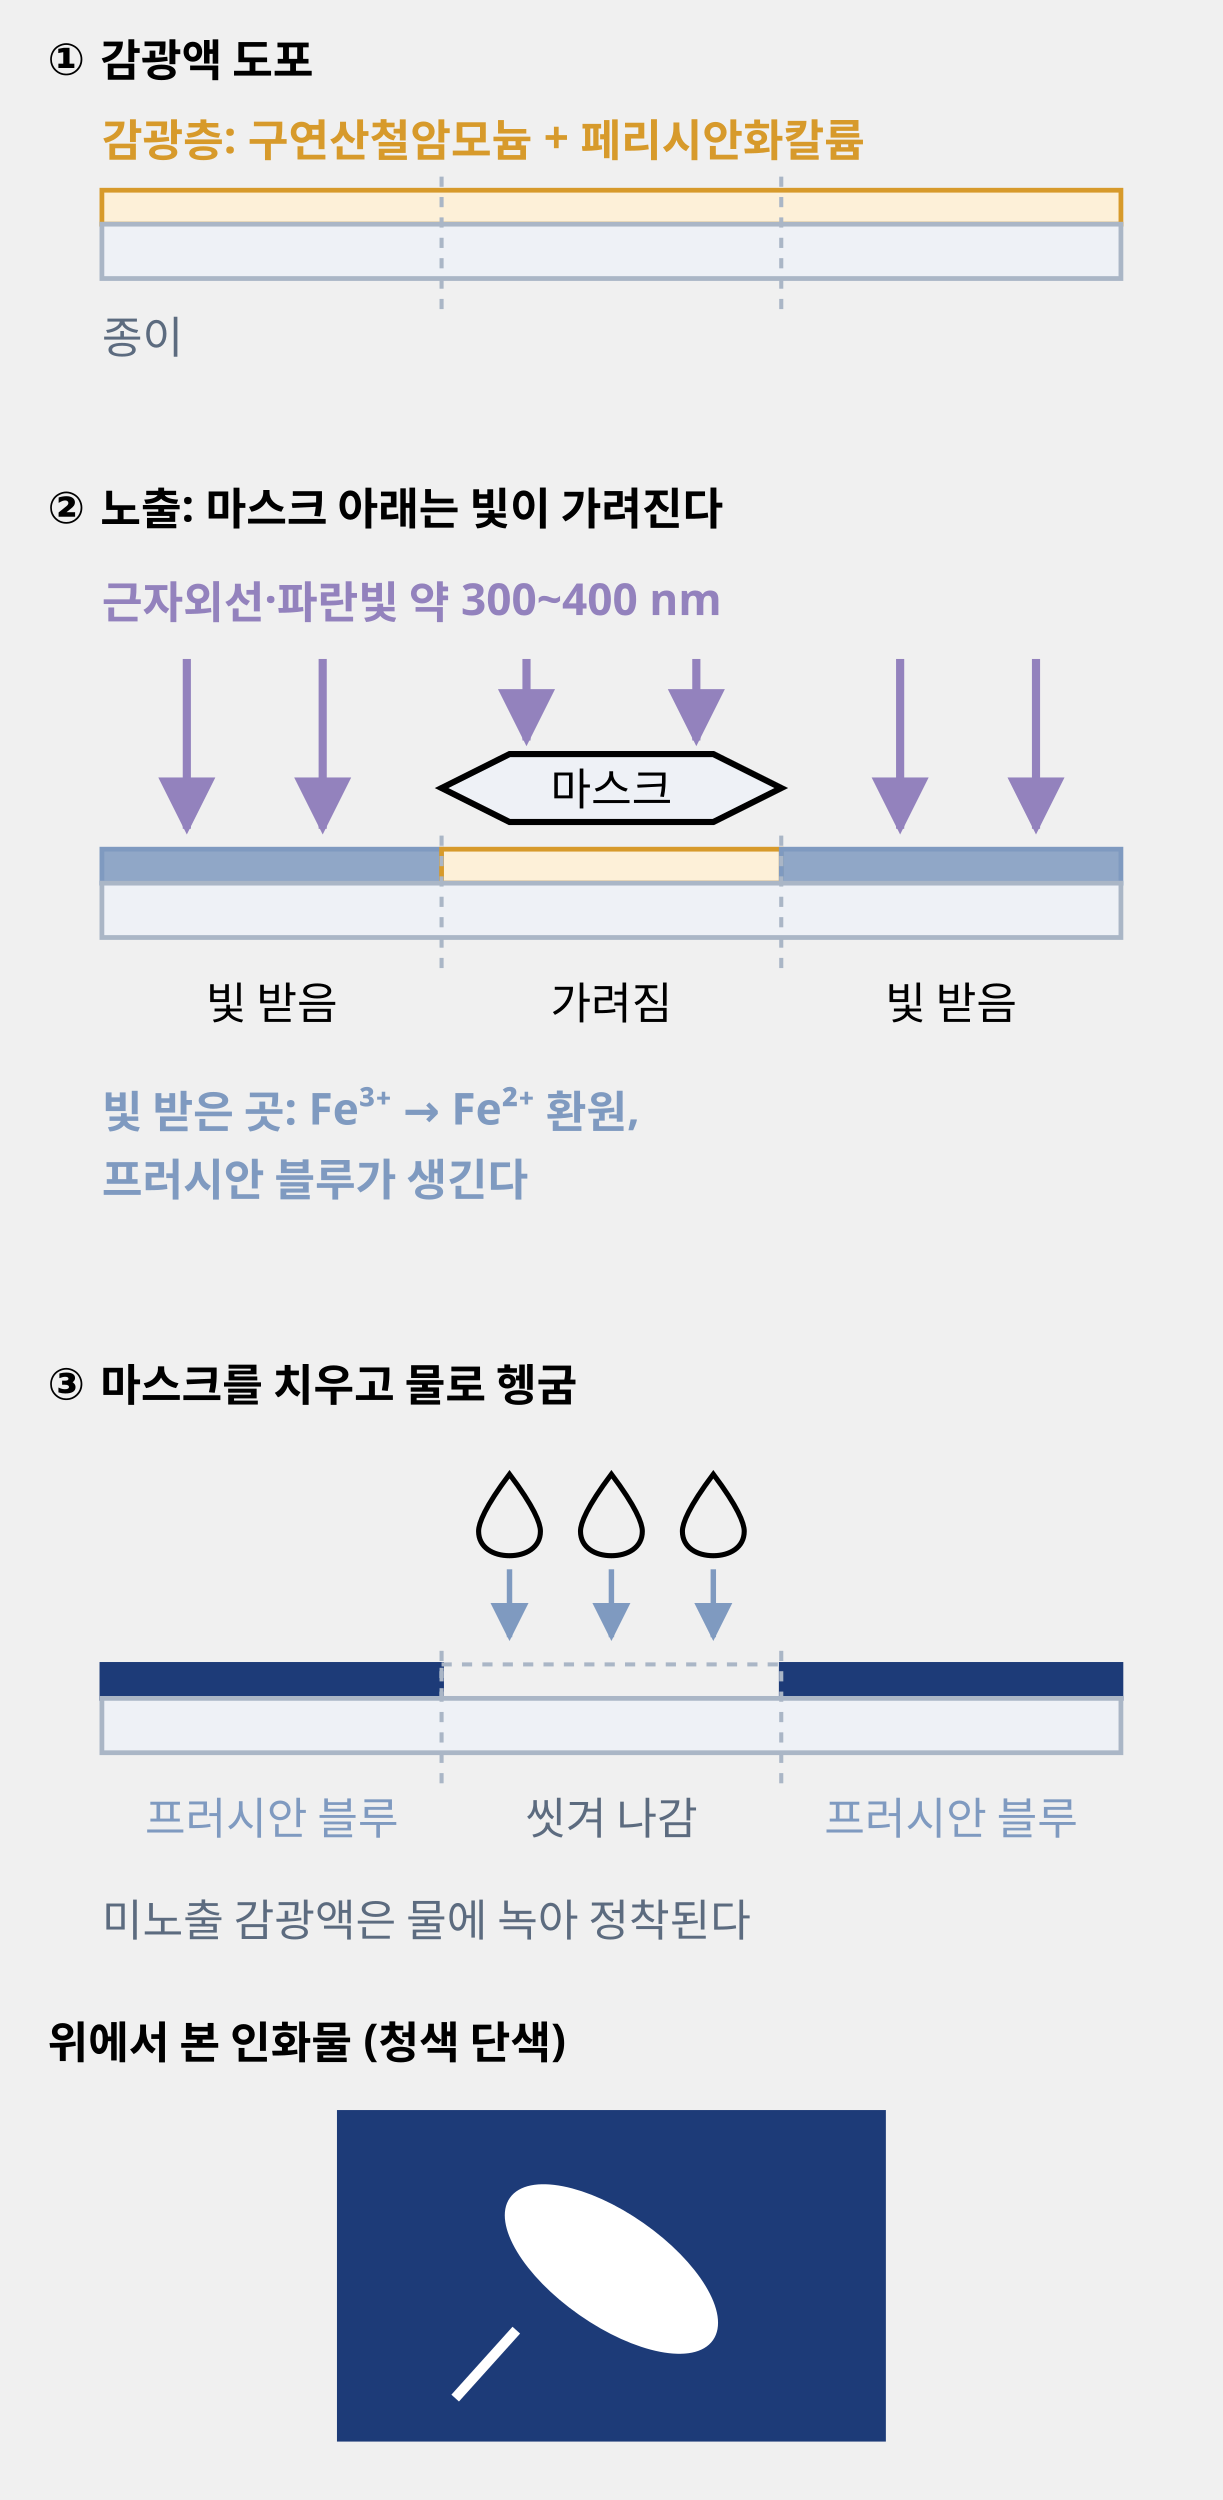
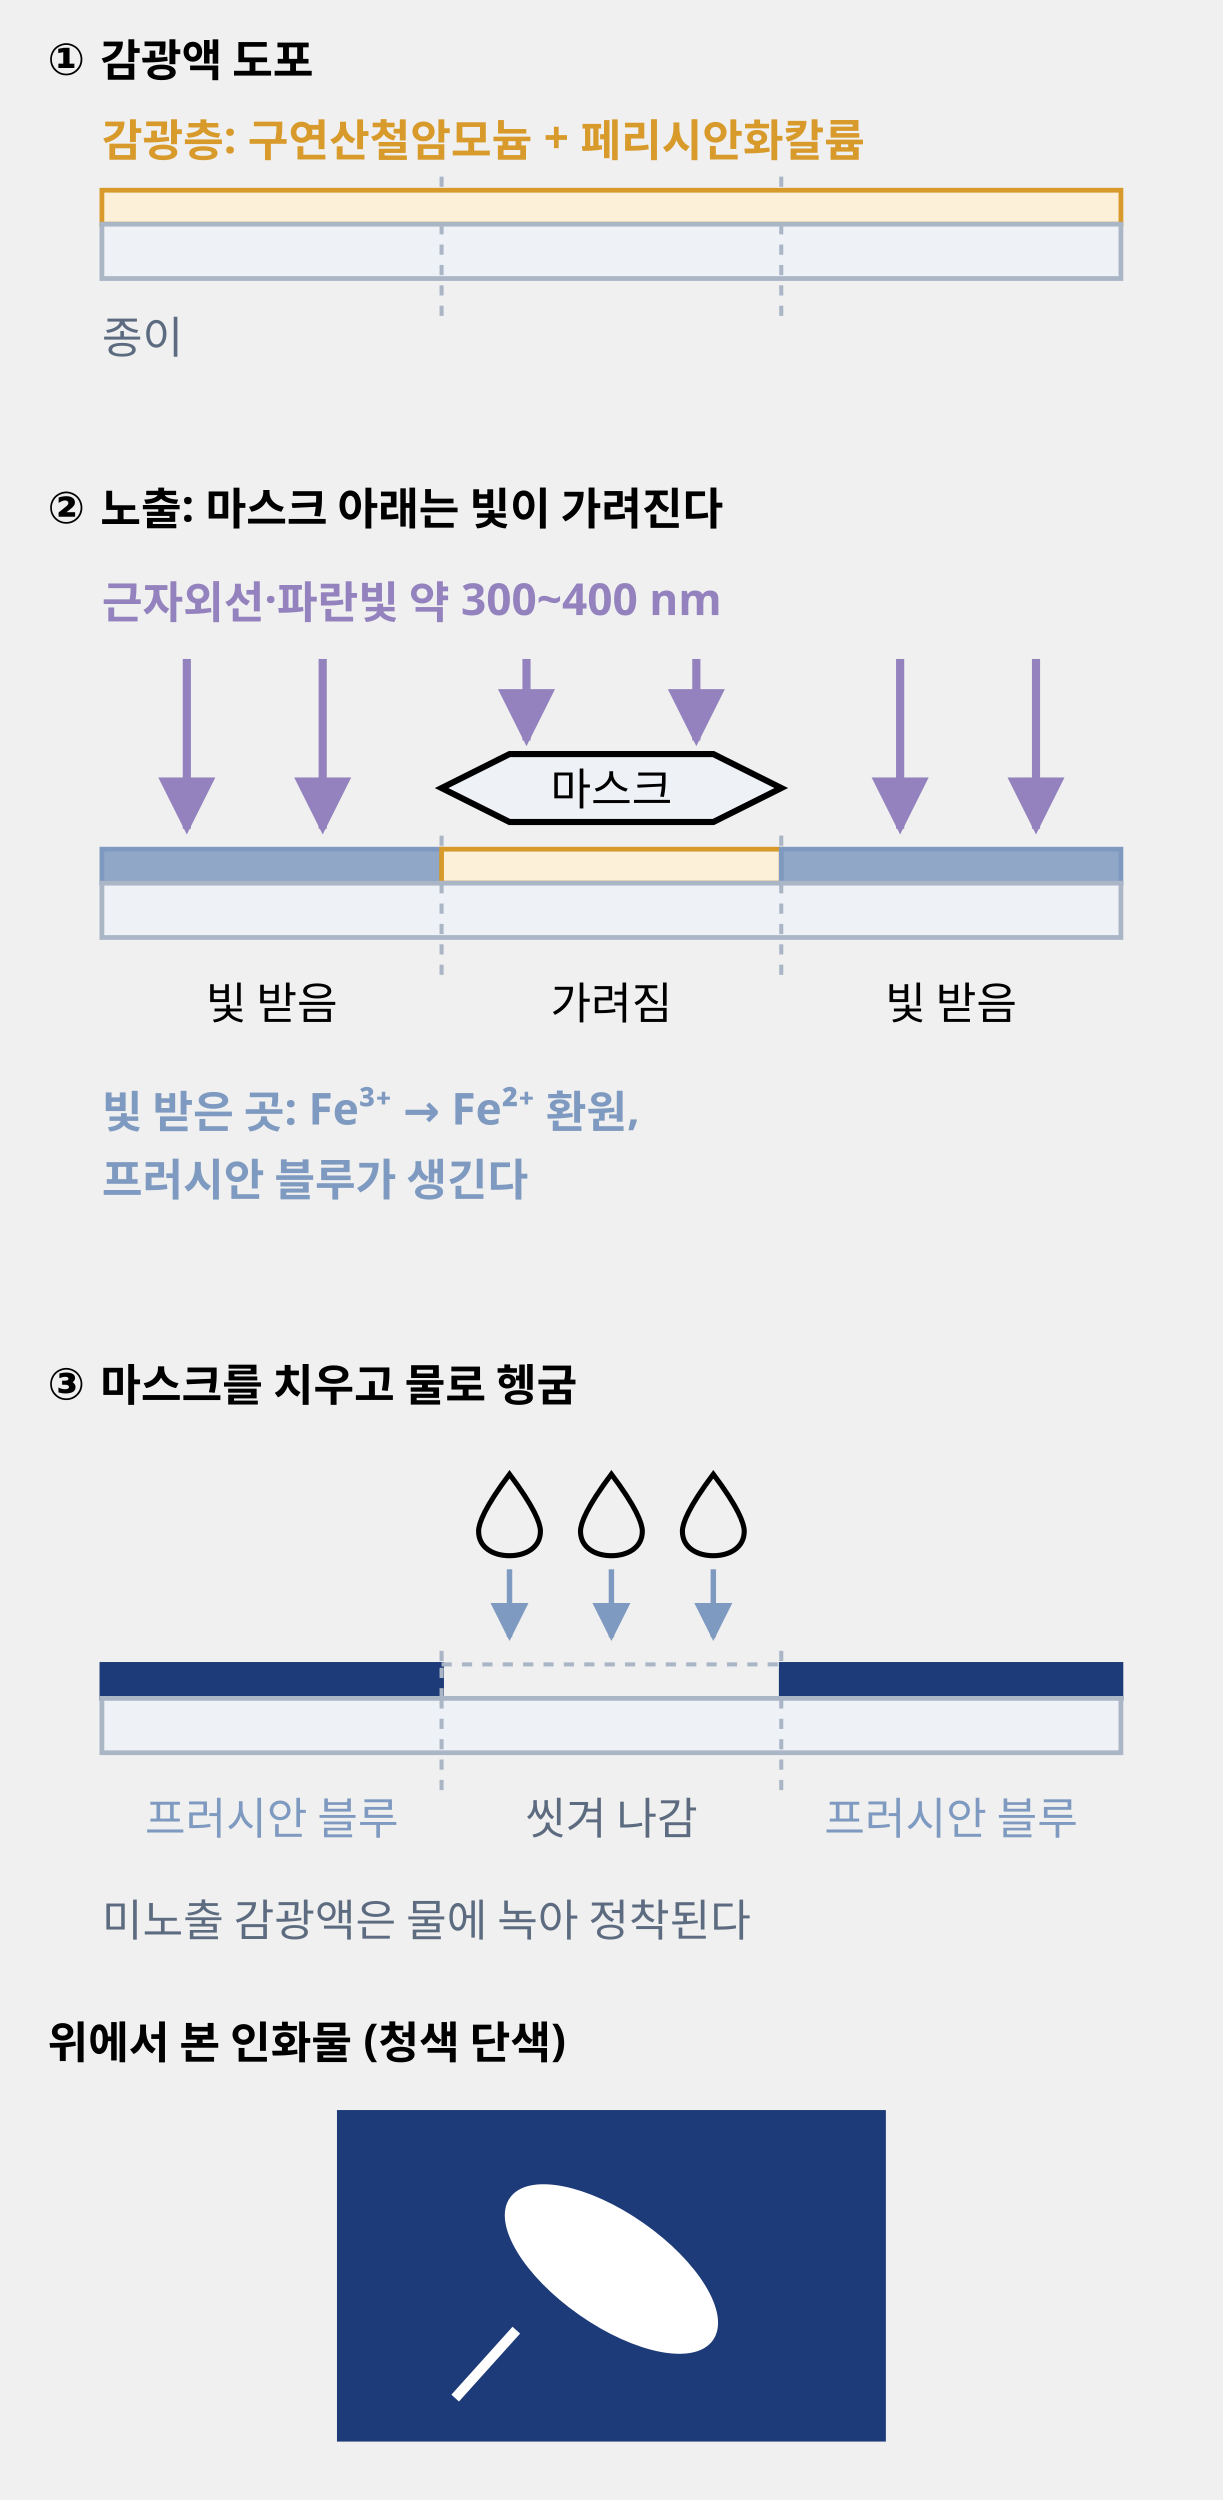
<svg xmlns="http://www.w3.org/2000/svg" class="si si-illus" viewBox="0 0 360 736" style="max-width:360px;color:var(--si-ink,var(--text,#1f2328))" role="img" aria-labelledby="ammonium-iron-citrate-t" font-family="'Pretendard','Noto Sans KR','Apple SD Gothic Neo',sans-serif" font-size="13" fill="currentColor">
  <defs>
    <marker id="ammonium-iron-citrate-ar" viewBox="0 0 10 10" refX="9" refY="5" markerWidth="7" markerHeight="7" orient="auto-start-reverse">
      <path d="M0,0L10,5L0,10z" style="fill:var(--si-violet-s,#9382bd)" />
    </marker>
    <marker id="ammonium-iron-citrate-ar-1" viewBox="0 0 10 10" refX="9" refY="5" markerWidth="7" markerHeight="7" orient="auto-start-reverse">
      <path d="M0,0L10,5L0,10z" style="fill:var(--si-blue-s,#7f9ac0)" />
    </marker>
  </defs>
  <text x="14" y="22" font-weight="700">① 감광액 도포</text>
  <text x="30" y="46" font-weight="700" style="fill:var(--si-amber-s,#d79a2b)">감광층: 구연산철암모늄 + 페리시안화칼륨</text>
  <rect x="30" y="56" width="300" height="10" style="stroke:var(--si-amber-s,#d79a2b);fill:var(--si-amber-f,#fdf0d8)" stroke-width="1.4" />
  <rect x="30" y="66" width="300" height="16" style="stroke:var(--si-gray-s,#aab6c6);fill:var(--si-gray-f,#eef1f6)" stroke-width="1.4" />
-   <line x1="130" y1="52" x2="130" y2="94" style="stroke:var(--si-gray-s,#aab6c6);fill:none" stroke-width="1.2" stroke-dasharray="3 3" />
-   <line x1="230" y1="52" x2="230" y2="94" style="stroke:var(--si-gray-s,#aab6c6);fill:none" stroke-width="1.2" stroke-dasharray="3 3" />
+   <line x1="130" y1="52" x2="130" y2="55.8" style="stroke:var(--si-gray-s,#aab6c6);fill:none" stroke-width="1.2" stroke-dasharray="3 3" />
+   <line x1="130" y1="66" x2="130" y2="94" style="stroke:var(--si-gray-s,#aab6c6);fill:none" stroke-width="1.2" stroke-dasharray="3 3" />
+   <line x1="230" y1="52" x2="230" y2="55.8" style="stroke:var(--si-gray-s,#aab6c6);fill:none" stroke-width="1.2" stroke-dasharray="3 3" />
+   <line x1="230" y1="66" x2="230" y2="94" style="stroke:var(--si-gray-s,#aab6c6);fill:none" stroke-width="1.2" stroke-dasharray="3 3" />
  <text x="30" y="104" style="fill:var(--si-general,#5c6b7f)">종이</text>
  <text x="14" y="154" font-weight="700">② 노출: 마스크 아래는 빛이 가려진다</text>
  <text x="30" y="182" font-weight="700" style="fill:var(--si-violet-s,#9382bd)">근자외선·파란빛 약 300~400 nm</text>
  <line x1="55" y1="194" x2="55" y2="244" style="stroke:var(--si-violet-s,#9382bd);fill:none" stroke-width="2.4" marker-end="url(#ammonium-iron-citrate-ar)" />
  <line x1="95" y1="194" x2="95" y2="244" style="stroke:var(--si-violet-s,#9382bd);fill:none" stroke-width="2.4" marker-end="url(#ammonium-iron-citrate-ar)" />
  <line x1="155" y1="194" x2="155" y2="218" style="stroke:var(--si-violet-s,#9382bd);fill:none" stroke-width="2.4" marker-end="url(#ammonium-iron-citrate-ar)" />
  <line x1="205" y1="194" x2="205" y2="218" style="stroke:var(--si-violet-s,#9382bd);fill:none" stroke-width="2.4" marker-end="url(#ammonium-iron-citrate-ar)" />
  <line x1="265" y1="194" x2="265" y2="244" style="stroke:var(--si-violet-s,#9382bd);fill:none" stroke-width="2.4" marker-end="url(#ammonium-iron-citrate-ar)" />
  <line x1="305" y1="194" x2="305" y2="244" style="stroke:var(--si-violet-s,#9382bd);fill:none" stroke-width="2.4" marker-end="url(#ammonium-iron-citrate-ar)" />
  <polygon points="130,232 150,222 210,222 230,232 210,242 150,242" style="stroke:currentColor;fill:var(--si-gray-f,#eef1f6)" stroke-width="1.8" />
  <text x="180" y="237" text-anchor="middle">마스크</text>
  <rect x="30" y="250" width="100" height="10" style="stroke:var(--si-blue-s,#7f9ac0);fill:var(--si-blue-s,#7f9ac0)" stroke-width="1.4" fill-opacity="0.85" />
  <rect x="130" y="250" width="100" height="10" style="stroke:var(--si-amber-s,#d79a2b);fill:var(--si-amber-f,#fdf0d8)" stroke-width="1.4" />
  <rect x="230" y="250" width="100" height="10" style="stroke:var(--si-blue-s,#7f9ac0);fill:var(--si-blue-s,#7f9ac0)" stroke-width="1.4" fill-opacity="0.85" />
  <rect x="30" y="260" width="300" height="16" style="stroke:var(--si-gray-s,#aab6c6);fill:var(--si-gray-f,#eef1f6)" stroke-width="1.4" />
-   <line x1="130" y1="246" x2="130" y2="288" style="stroke:var(--si-gray-s,#aab6c6);fill:none" stroke-width="1.2" stroke-dasharray="3 3" />
-   <line x1="230" y1="246" x2="230" y2="288" style="stroke:var(--si-gray-s,#aab6c6);fill:none" stroke-width="1.2" stroke-dasharray="3 3" />
+   <line x1="130" y1="246" x2="130" y2="249.8" style="stroke:var(--si-gray-s,#aab6c6);fill:none" stroke-width="1.2" stroke-dasharray="3 3" />
+   <line x1="130" y1="260" x2="130" y2="288" style="stroke:var(--si-gray-s,#aab6c6);fill:none" stroke-width="1.2" stroke-dasharray="3 3" />
+   <line x1="230" y1="246" x2="230" y2="249.8" style="stroke:var(--si-gray-s,#aab6c6);fill:none" stroke-width="1.2" stroke-dasharray="3 3" />
+   <line x1="230" y1="260" x2="230" y2="288" style="stroke:var(--si-gray-s,#aab6c6);fill:none" stroke-width="1.2" stroke-dasharray="3 3" />
  <text x="80" y="300" text-anchor="middle">빛 받음</text>
  <text x="180" y="300" text-anchor="middle">가려짐</text>
  <text x="280" y="300" text-anchor="middle">빛 받음</text>
  <text x="30" y="332" font-weight="700" style="fill:var(--si-blue-s,#7f9ac0)">빛 받은 곳: Fe³⁺ → Fe²⁺ 환원,</text>
  <text x="30" y="352" font-weight="700" style="fill:var(--si-blue-s,#7f9ac0)">프러시안 블루가 생긴다</text>
  <text x="14" y="412" font-weight="700">③ 마스크를 치우고 물로 헹굼</text>
  <path d="M150,434 C157.2,443.6 159.1,448.4 159.1,450.8 C159.1,455.6 154.8,458 150,458 C145.2,458 140.9,455.6 140.9,450.8 C140.9,448.4 142.8,443.6 150,434Z" style="stroke:currentColor;fill:none" stroke-width="1.5" />
  <path d="M180,434 C187.2,443.6 189.1,448.4 189.1,450.8 C189.1,455.6 184.8,458 180,458 C175.2,458 170.9,455.6 170.9,450.8 C170.9,448.4 172.8,443.6 180,434Z" style="stroke:currentColor;fill:none" stroke-width="1.5" />
  <path d="M210,434 C217.2,443.6 219.1,448.4 219.1,450.8 C219.1,455.6 214.8,458 210,458 C205.2,458 200.9,455.6 200.9,450.8 C200.9,448.4 202.8,443.6 210,434Z" style="stroke:currentColor;fill:none" stroke-width="1.5" />
  <line x1="150" y1="462" x2="150" y2="482" style="stroke:var(--si-blue-s,#7f9ac0);fill:none" stroke-width="1.6" marker-end="url(#ammonium-iron-citrate-ar-1)" />
  <line x1="180" y1="462" x2="180" y2="482" style="stroke:var(--si-blue-s,#7f9ac0);fill:none" stroke-width="1.6" marker-end="url(#ammonium-iron-citrate-ar-1)" />
  <line x1="210" y1="462" x2="210" y2="482" style="stroke:var(--si-blue-s,#7f9ac0);fill:none" stroke-width="1.6" marker-end="url(#ammonium-iron-citrate-ar-1)" />
  <rect x="30" y="490" width="100" height="10" style="stroke:#1d3b78;fill:#1d3b78" stroke-width="1.4" />
  <rect x="130" y="490" width="100" height="10" style="stroke:var(--si-gray-s,#aab6c6);fill:var(--si-bg,#ffffff)" stroke-width="1.2" stroke-dasharray="3 3" fill-opacity="0" />
  <rect x="230" y="490" width="100" height="10" style="stroke:#1d3b78;fill:#1d3b78" stroke-width="1.4" />
  <rect x="30" y="500" width="300" height="16" style="stroke:var(--si-gray-s,#aab6c6);fill:var(--si-gray-f,#eef1f6)" stroke-width="1.4" />
-   <line x1="130" y1="486" x2="130" y2="528" style="stroke:var(--si-gray-s,#aab6c6);fill:none" stroke-width="1.2" stroke-dasharray="3 3" />
-   <line x1="230" y1="486" x2="230" y2="528" style="stroke:var(--si-gray-s,#aab6c6);fill:none" stroke-width="1.2" stroke-dasharray="3 3" />
+   <line x1="130" y1="486" x2="130" y2="489.8" style="stroke:var(--si-gray-s,#aab6c6);fill:none" stroke-width="1.2" stroke-dasharray="3 3" />
+   <line x1="130" y1="500" x2="130" y2="528" style="stroke:var(--si-gray-s,#aab6c6);fill:none" stroke-width="1.2" stroke-dasharray="3 3" />
+   <line x1="230" y1="486" x2="230" y2="489.8" style="stroke:var(--si-gray-s,#aab6c6);fill:none" stroke-width="1.2" stroke-dasharray="3 3" />
+   <line x1="230" y1="500" x2="230" y2="528" style="stroke:var(--si-gray-s,#aab6c6);fill:none" stroke-width="1.2" stroke-dasharray="3 3" />
  <text x="80" y="540" text-anchor="middle" style="fill:var(--si-blue-s,#7f9ac0)">프러시안 블루</text>
  <text x="180" y="540" text-anchor="middle" style="fill:var(--si-general,#5c6b7f)">씻겨 나감</text>
  <text x="280" y="540" text-anchor="middle" style="fill:var(--si-blue-s,#7f9ac0)">프러시안 블루</text>
  <text x="30" y="570" style="fill:var(--si-general,#5c6b7f)">미노출 감광액은 물에 녹아 정착된다</text>
  <text x="14" y="606" font-weight="700">위에서 본 인화물 (청색 단색)</text>
  <rect x="100" y="622" width="160" height="96" style="stroke:#1d3b78;fill:#1d3b78" stroke-width="1.6" />
  <ellipse cx="180" cy="668" rx="36" ry="16" transform="rotate(35 180 668)" style="stroke:#ffffff;fill:#ffffff" stroke-width="1" />
  <line x1="152" y1="686" x2="134" y2="706" style="stroke:#ffffff;fill:none" stroke-width="3" />
</svg>
